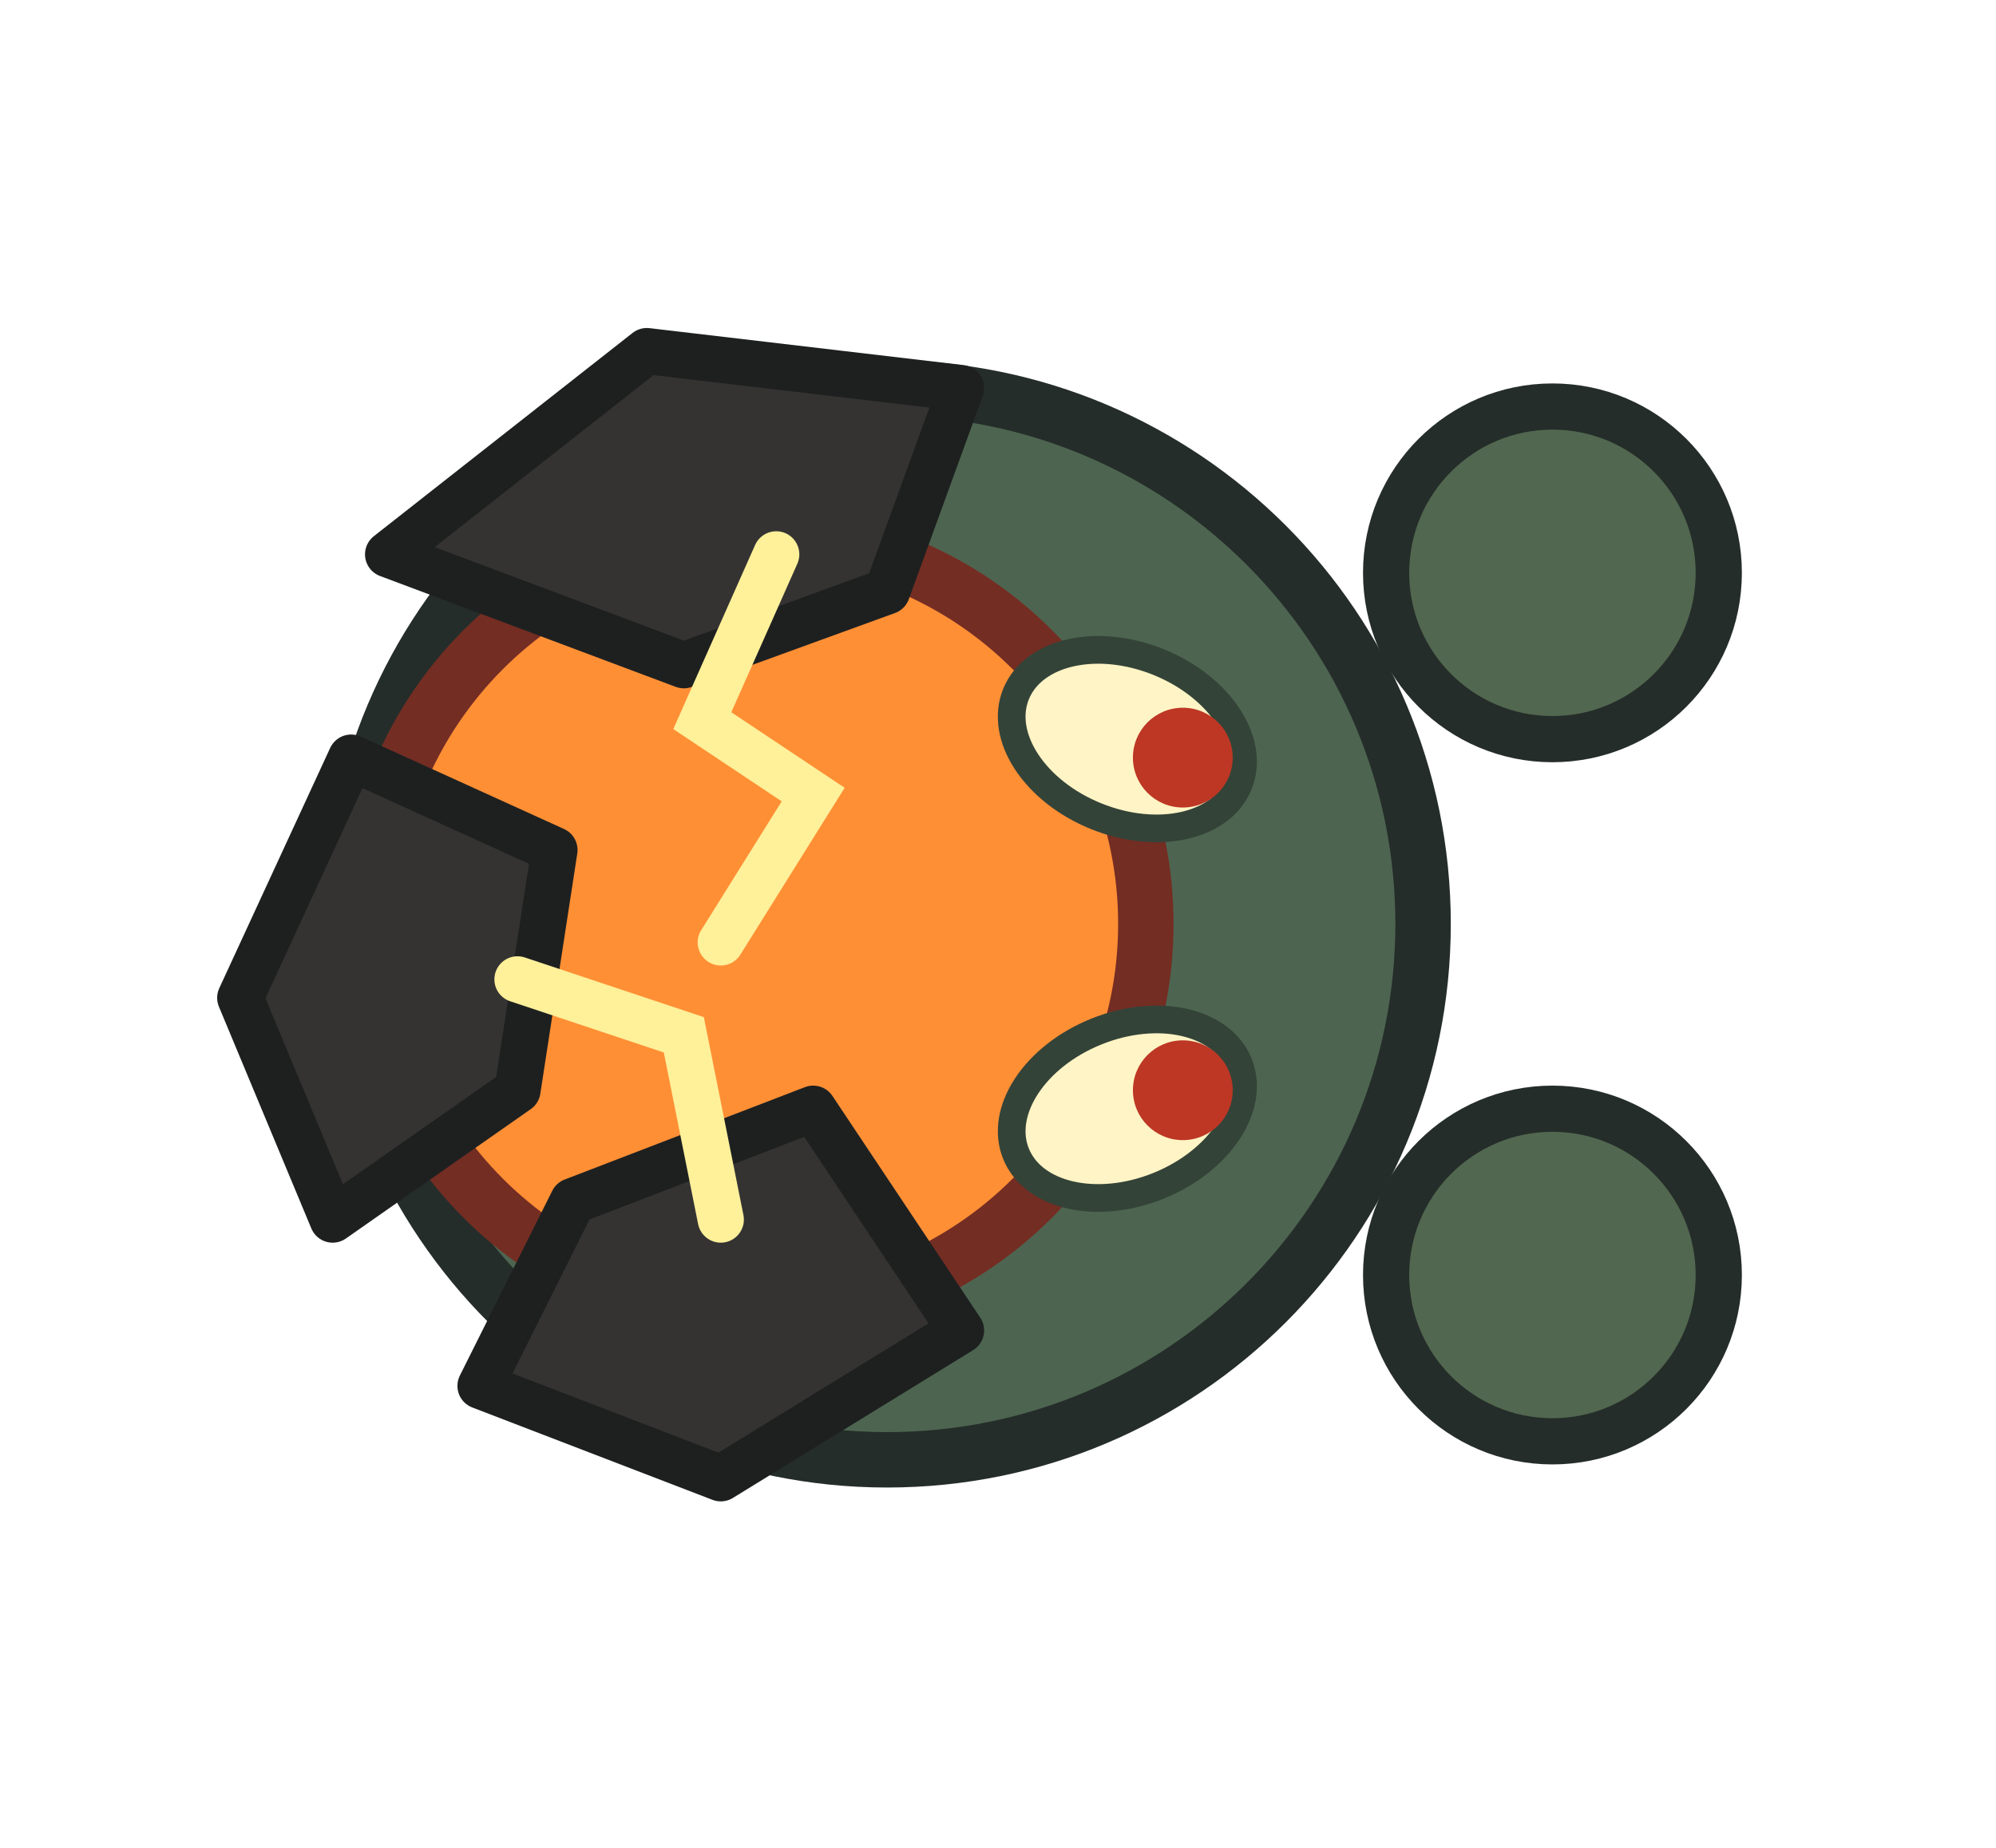
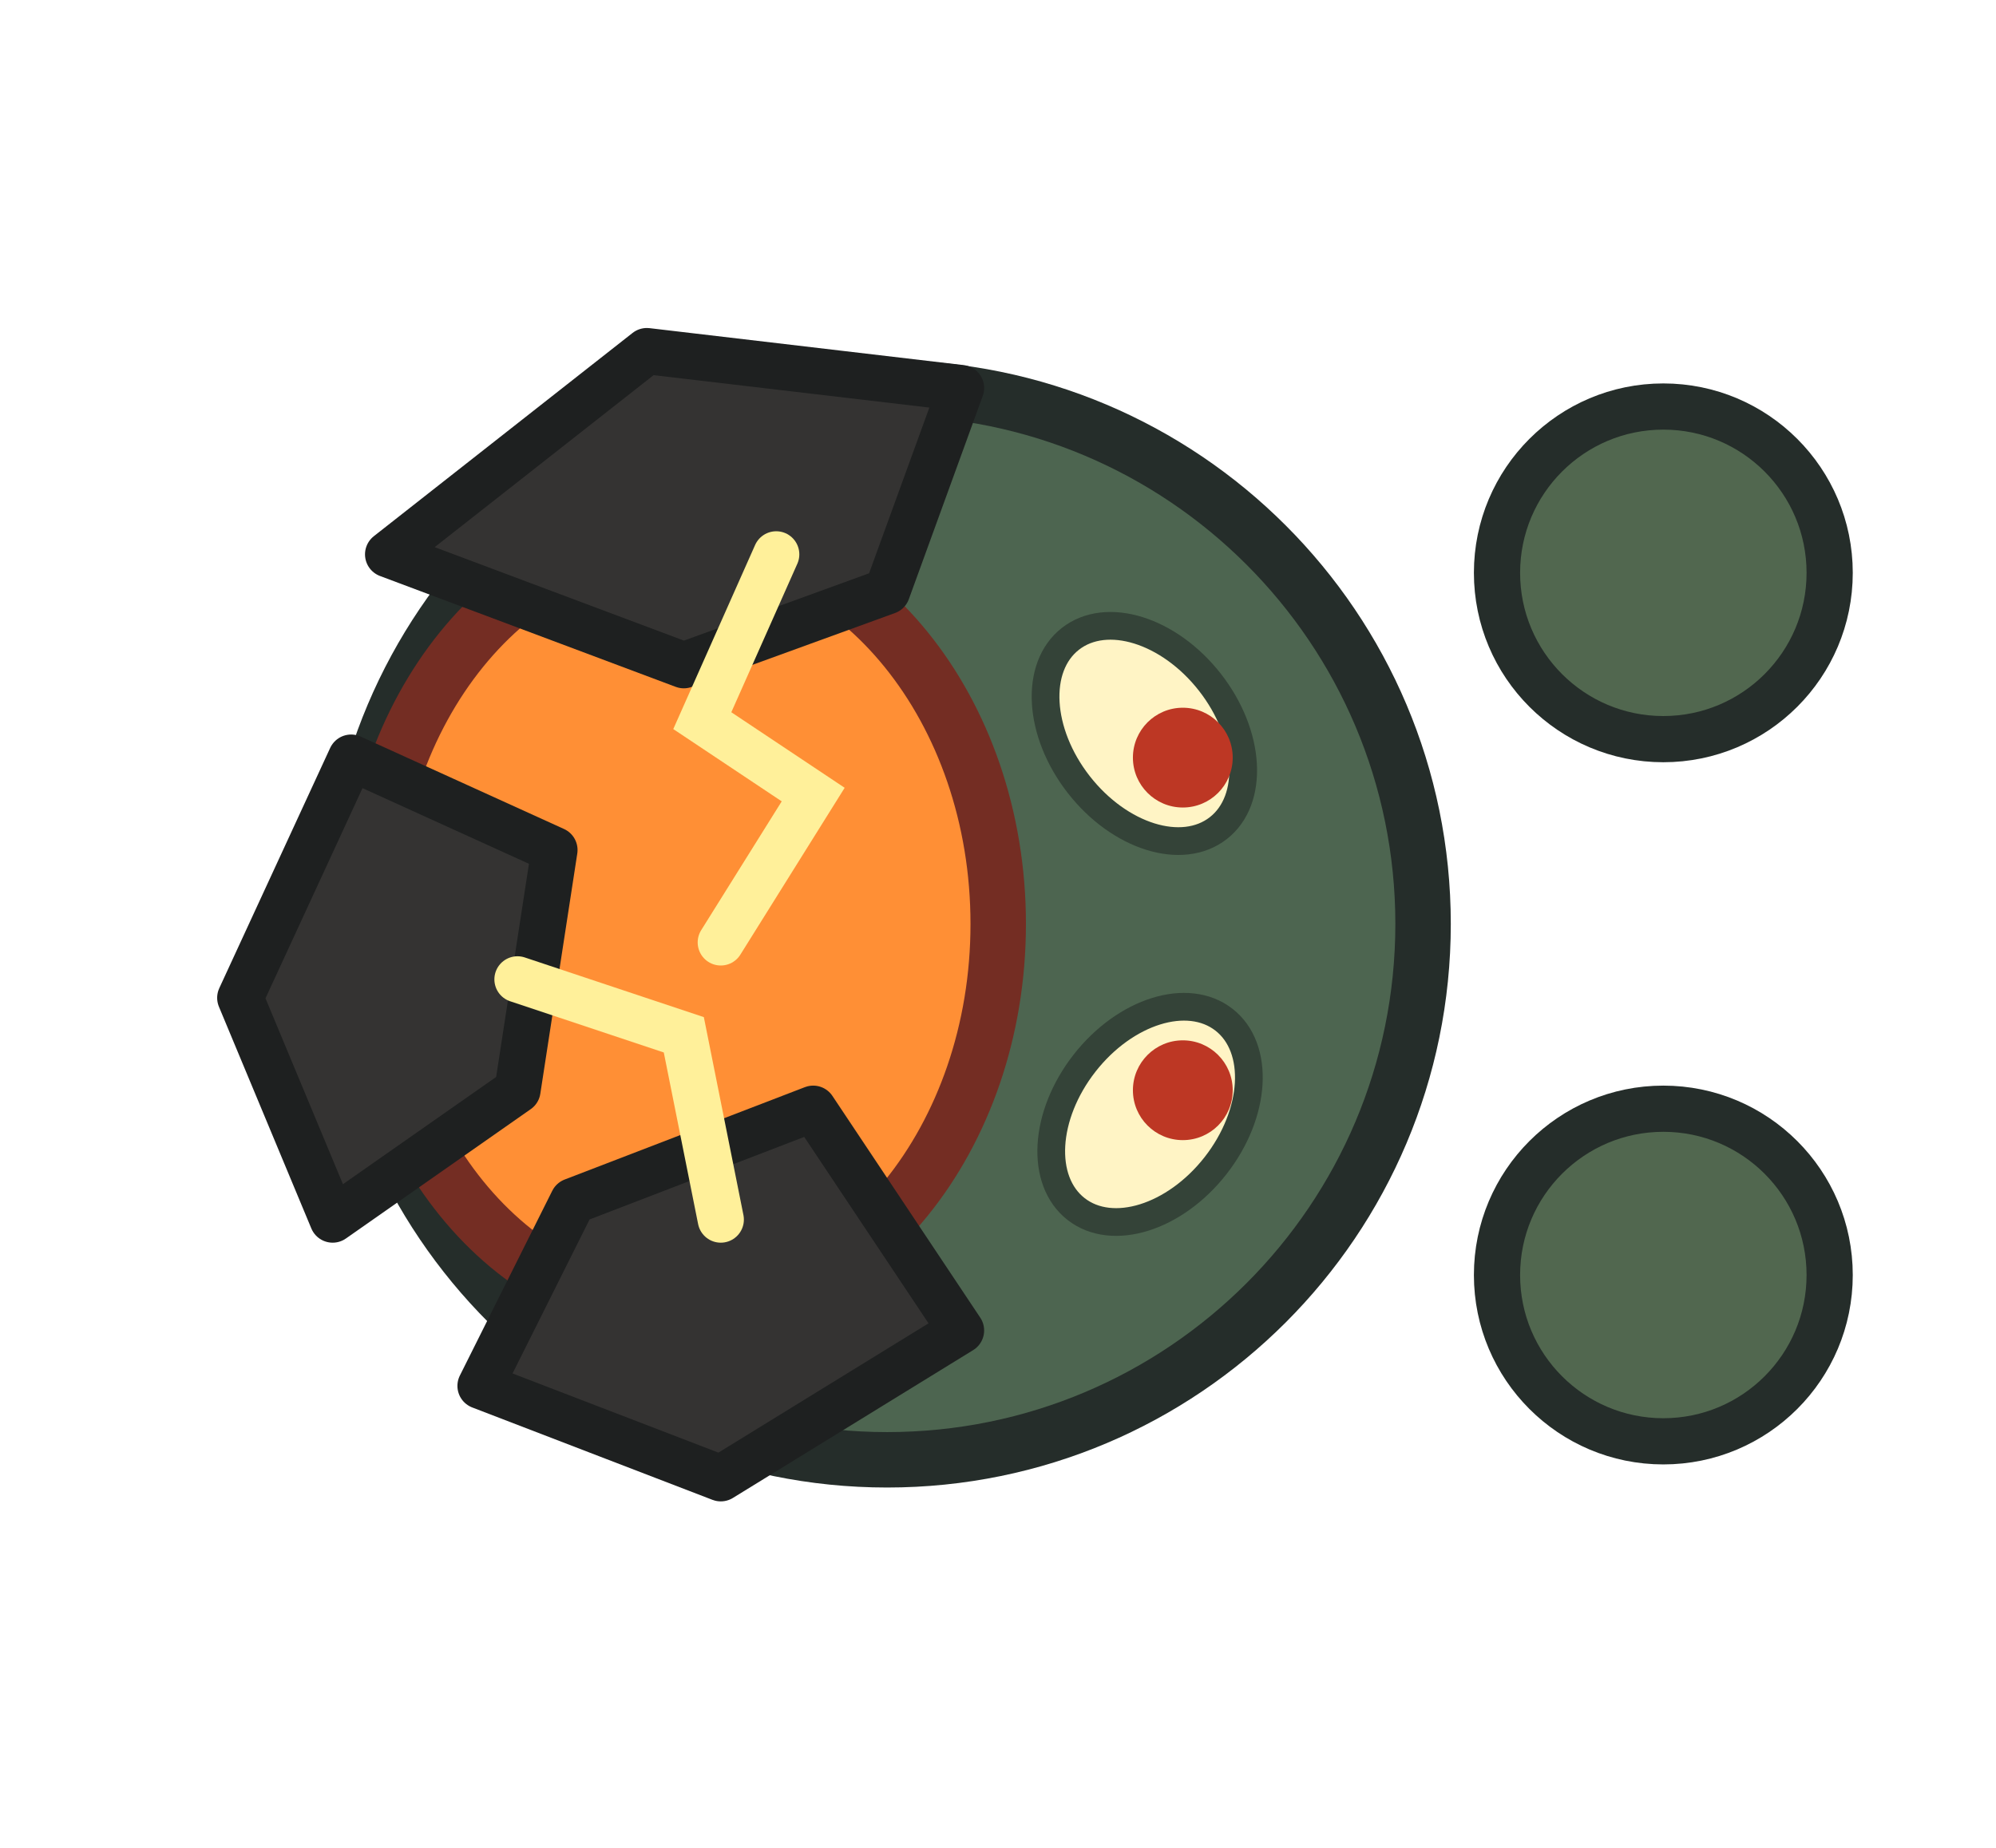
<svg xmlns="http://www.w3.org/2000/svg" viewBox="-54 -50 108 100" role="img" aria-labelledby="title description" version="1.1" id="svg3">
  <defs id="cinderburst-definitions">
    <radialGradient id="cinder-core-gradient" cx="-9.25" cy="-1.6" r="26.1" fx="-9.25" fy="-1.6" gradientUnits="userSpaceOnUse" gradientTransform="translate(-6,-2)">
      <stop offset="0" stop-color="#fff0a3" id="stop1" />
      <stop offset=".45" stop-color="#ff9b3d" id="stop2" />
      <stop offset="1" stop-color="#d94725" id="stop3" />
    </radialGradient>
  </defs>
  <g id="cinderburst-zombie">
-     <g id="scorched-hands" fill="#51674f" stroke="#252d2a" stroke-width="2.5" transform="translate(-6)">
+     <g id="scorched-hands" fill="#51674f" stroke="#252d2a" stroke-width="2.5">
      <circle id="upper-hand" cx="36" cy="-19" r="9" />
      <circle id="lower-hand" cx="36" cy="19" r="9" />
    </g>
    <circle id="body" r="29" fill="#4d6550" stroke="#252d2a" stroke-width="3" cx="-6" cy="0" />
-     <circle id="swollen-cinder-core" cx="-13" cy="0" r="21" fill="#ff8f35" stroke="#742d23" stroke-width="3" style="fill:#ff8f35" />
+     <ellipse id="swollen-cinder-core" cx="-17" cy="0" fill="#ff8f35" stroke="#742d23" stroke-width="3" style="fill:#ff8f35" rx="17.012" ry="21" />
    <g id="charcoal-shell" fill="#343332" stroke="#1e2020" stroke-width="2.5" stroke-linejoin="round" transform="translate(-6,-2)">
      <path id="upper-shell" d="m -27,-18 14,-11 17,2 -4,11 -11,4 z" />
      <path id="rear-shell" d="m -29,-7 11,5 -2,13 -10,7 -5,-12 z" />
      <path id="lower-shell" d="M -17,17 -4,12 4,24 -9,32 -22,27 Z" />
    </g>
    <g id="core-cracks" fill="none" stroke="#fff09a" stroke-width="2.5" stroke-linecap="round" transform="translate(-6,-2)">
      <path id="upper-crack" d="m -6,-18 -4,9 6,4 -5,8" />
      <path id="lower-crack" d="m -20,5 9,3 2,10" />
    </g>
    <g id="eyes" fill="#fff4c5" stroke="#344338" stroke-width="1.5" transform="translate(-6)">
-       <ellipse id="upper-eye" cx="13" cy="-10" rx="6.5" ry="4.5" transform="rotate(22,13,-10)" />
-       <ellipse id="lower-eye" cx="13" cy="10" rx="6.5" ry="4.5" transform="rotate(-22,13,10)" />
+       <ellipse id="upper-eye" cx="0.448" cy="-17.315" rx="6.5" ry="4.5" transform="rotate(52)" />
+       <ellipse id="lower-eye" cx="0.637" cy="17.557" rx="6.5" ry="4.5" transform="rotate(-52)" />
    </g>
    <g id="pupils" fill="#bd3724" transform="translate(-6)">
      <circle id="upper-pupil" cx="16" cy="-9" r="2.7" />
      <circle id="lower-pupil" cx="16" cy="9" r="2.7" />
    </g>
  </g>
</svg>
